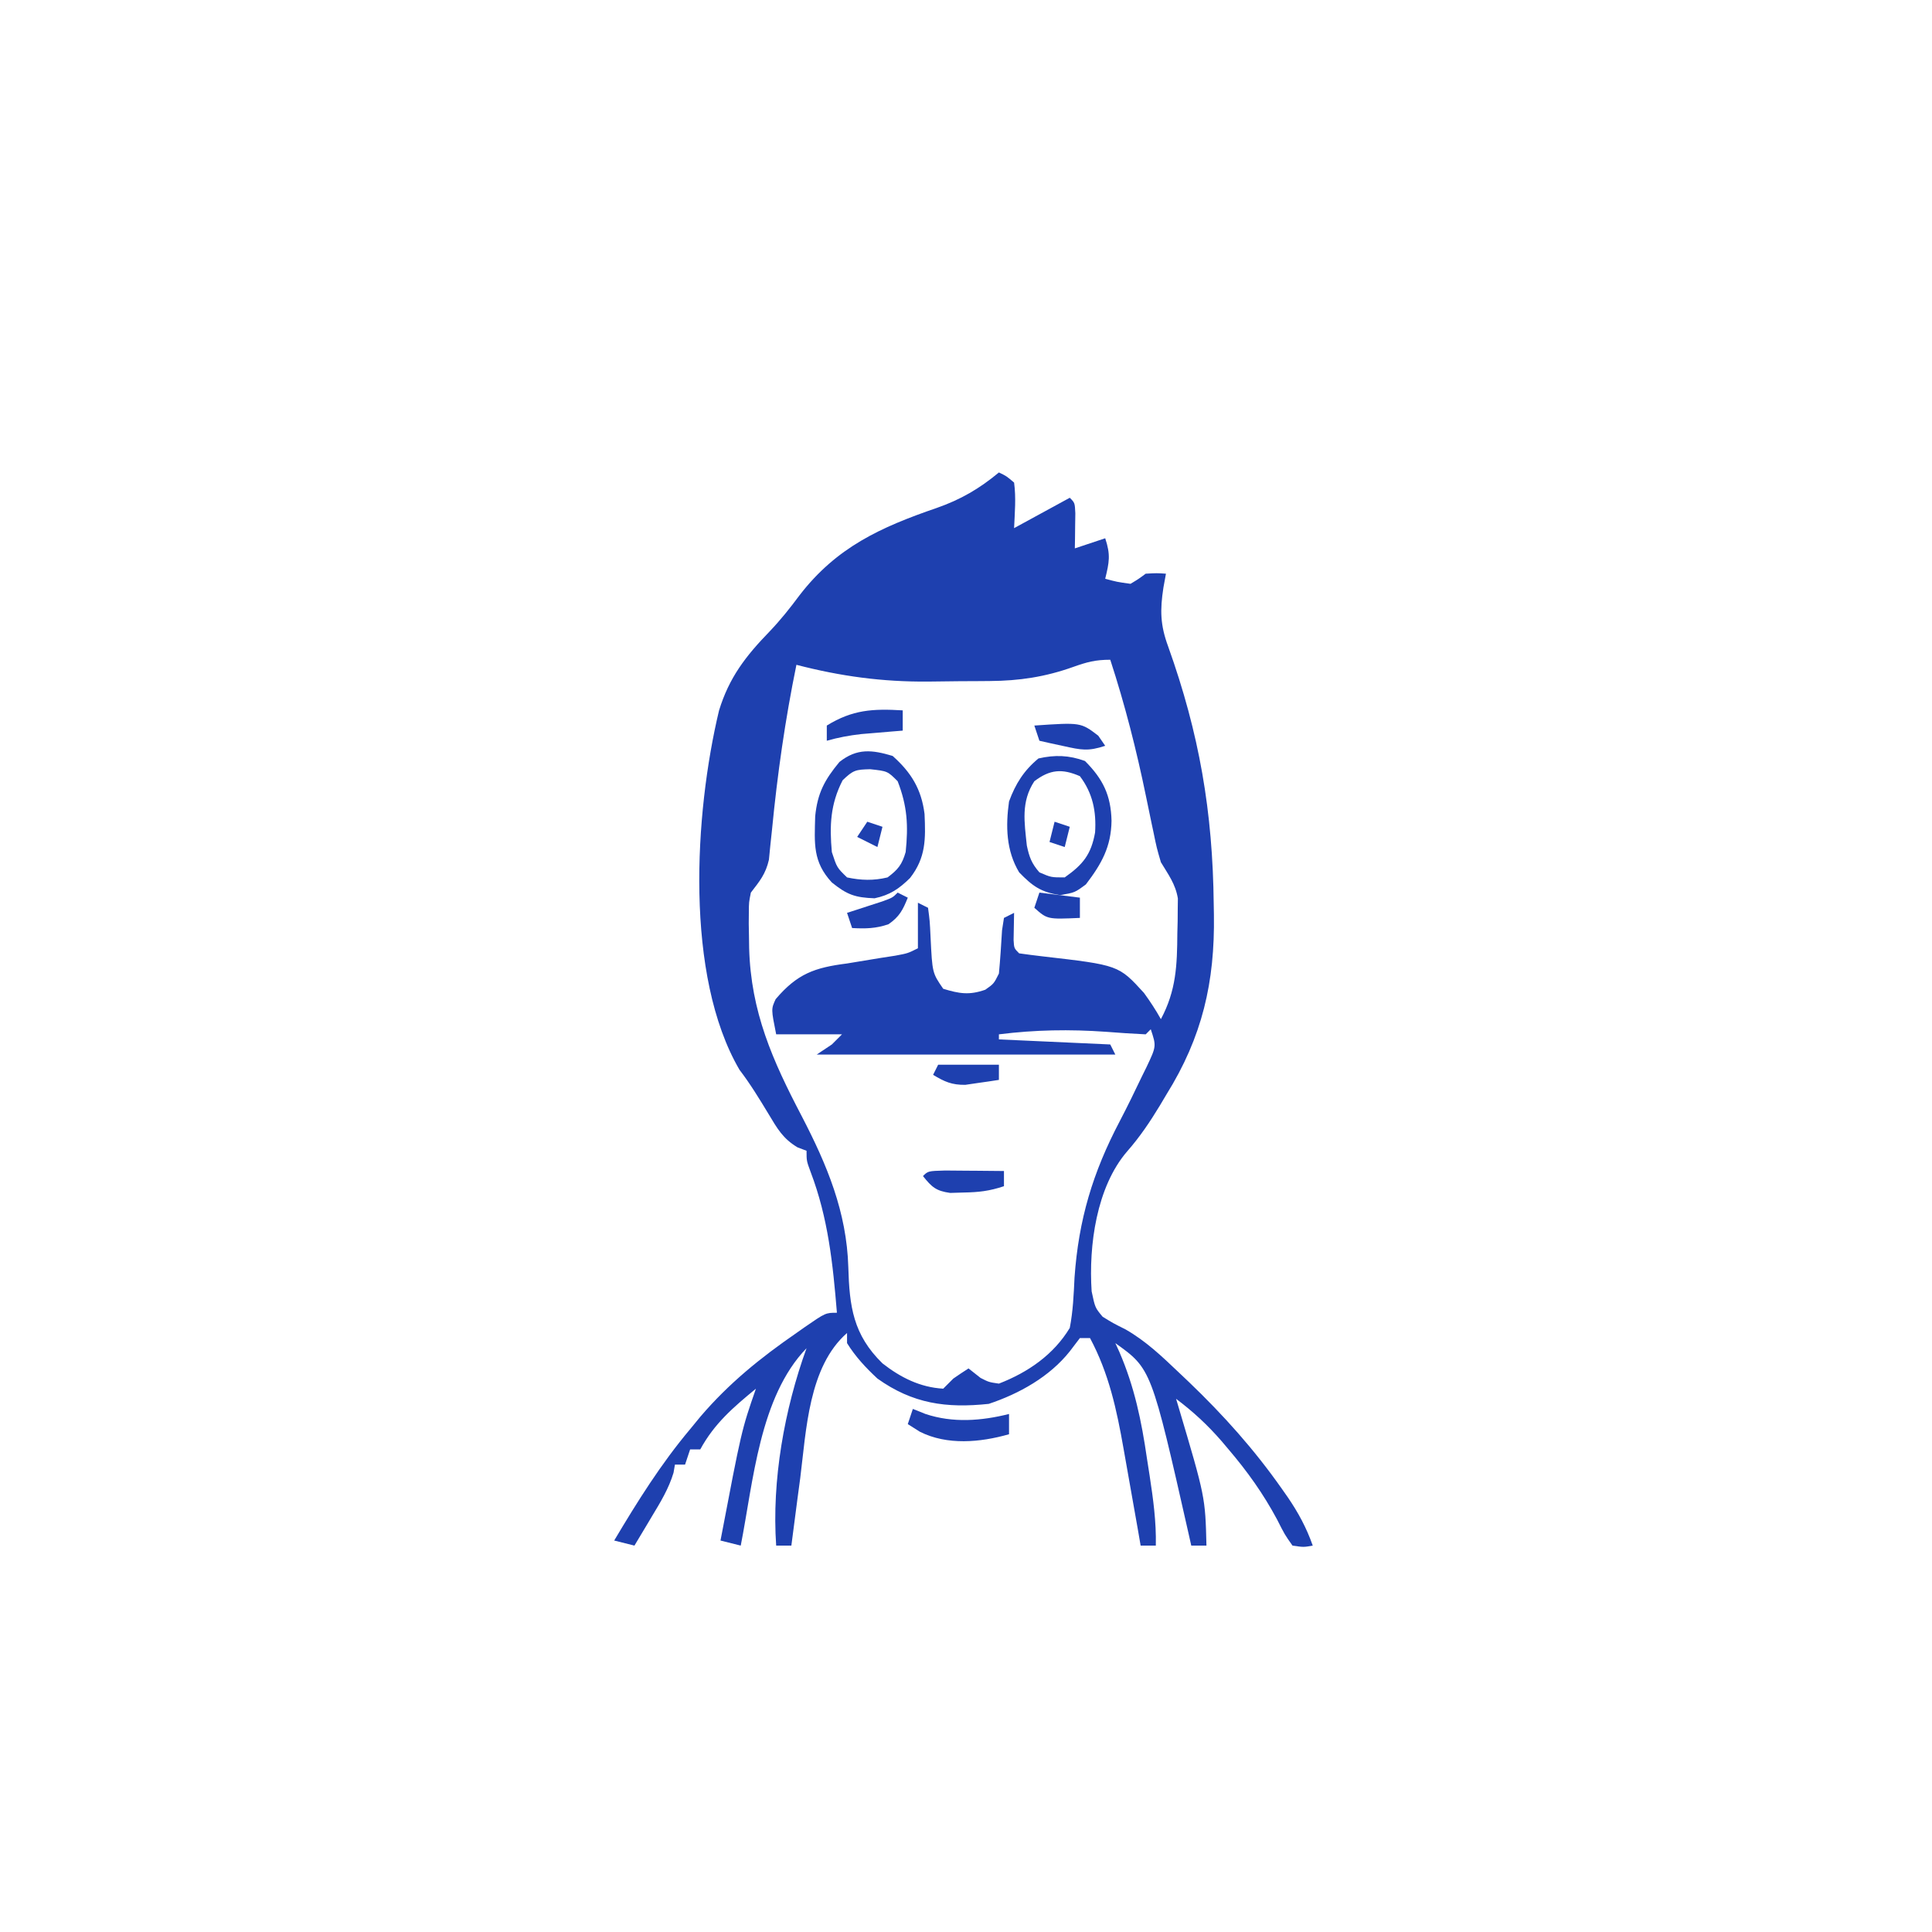
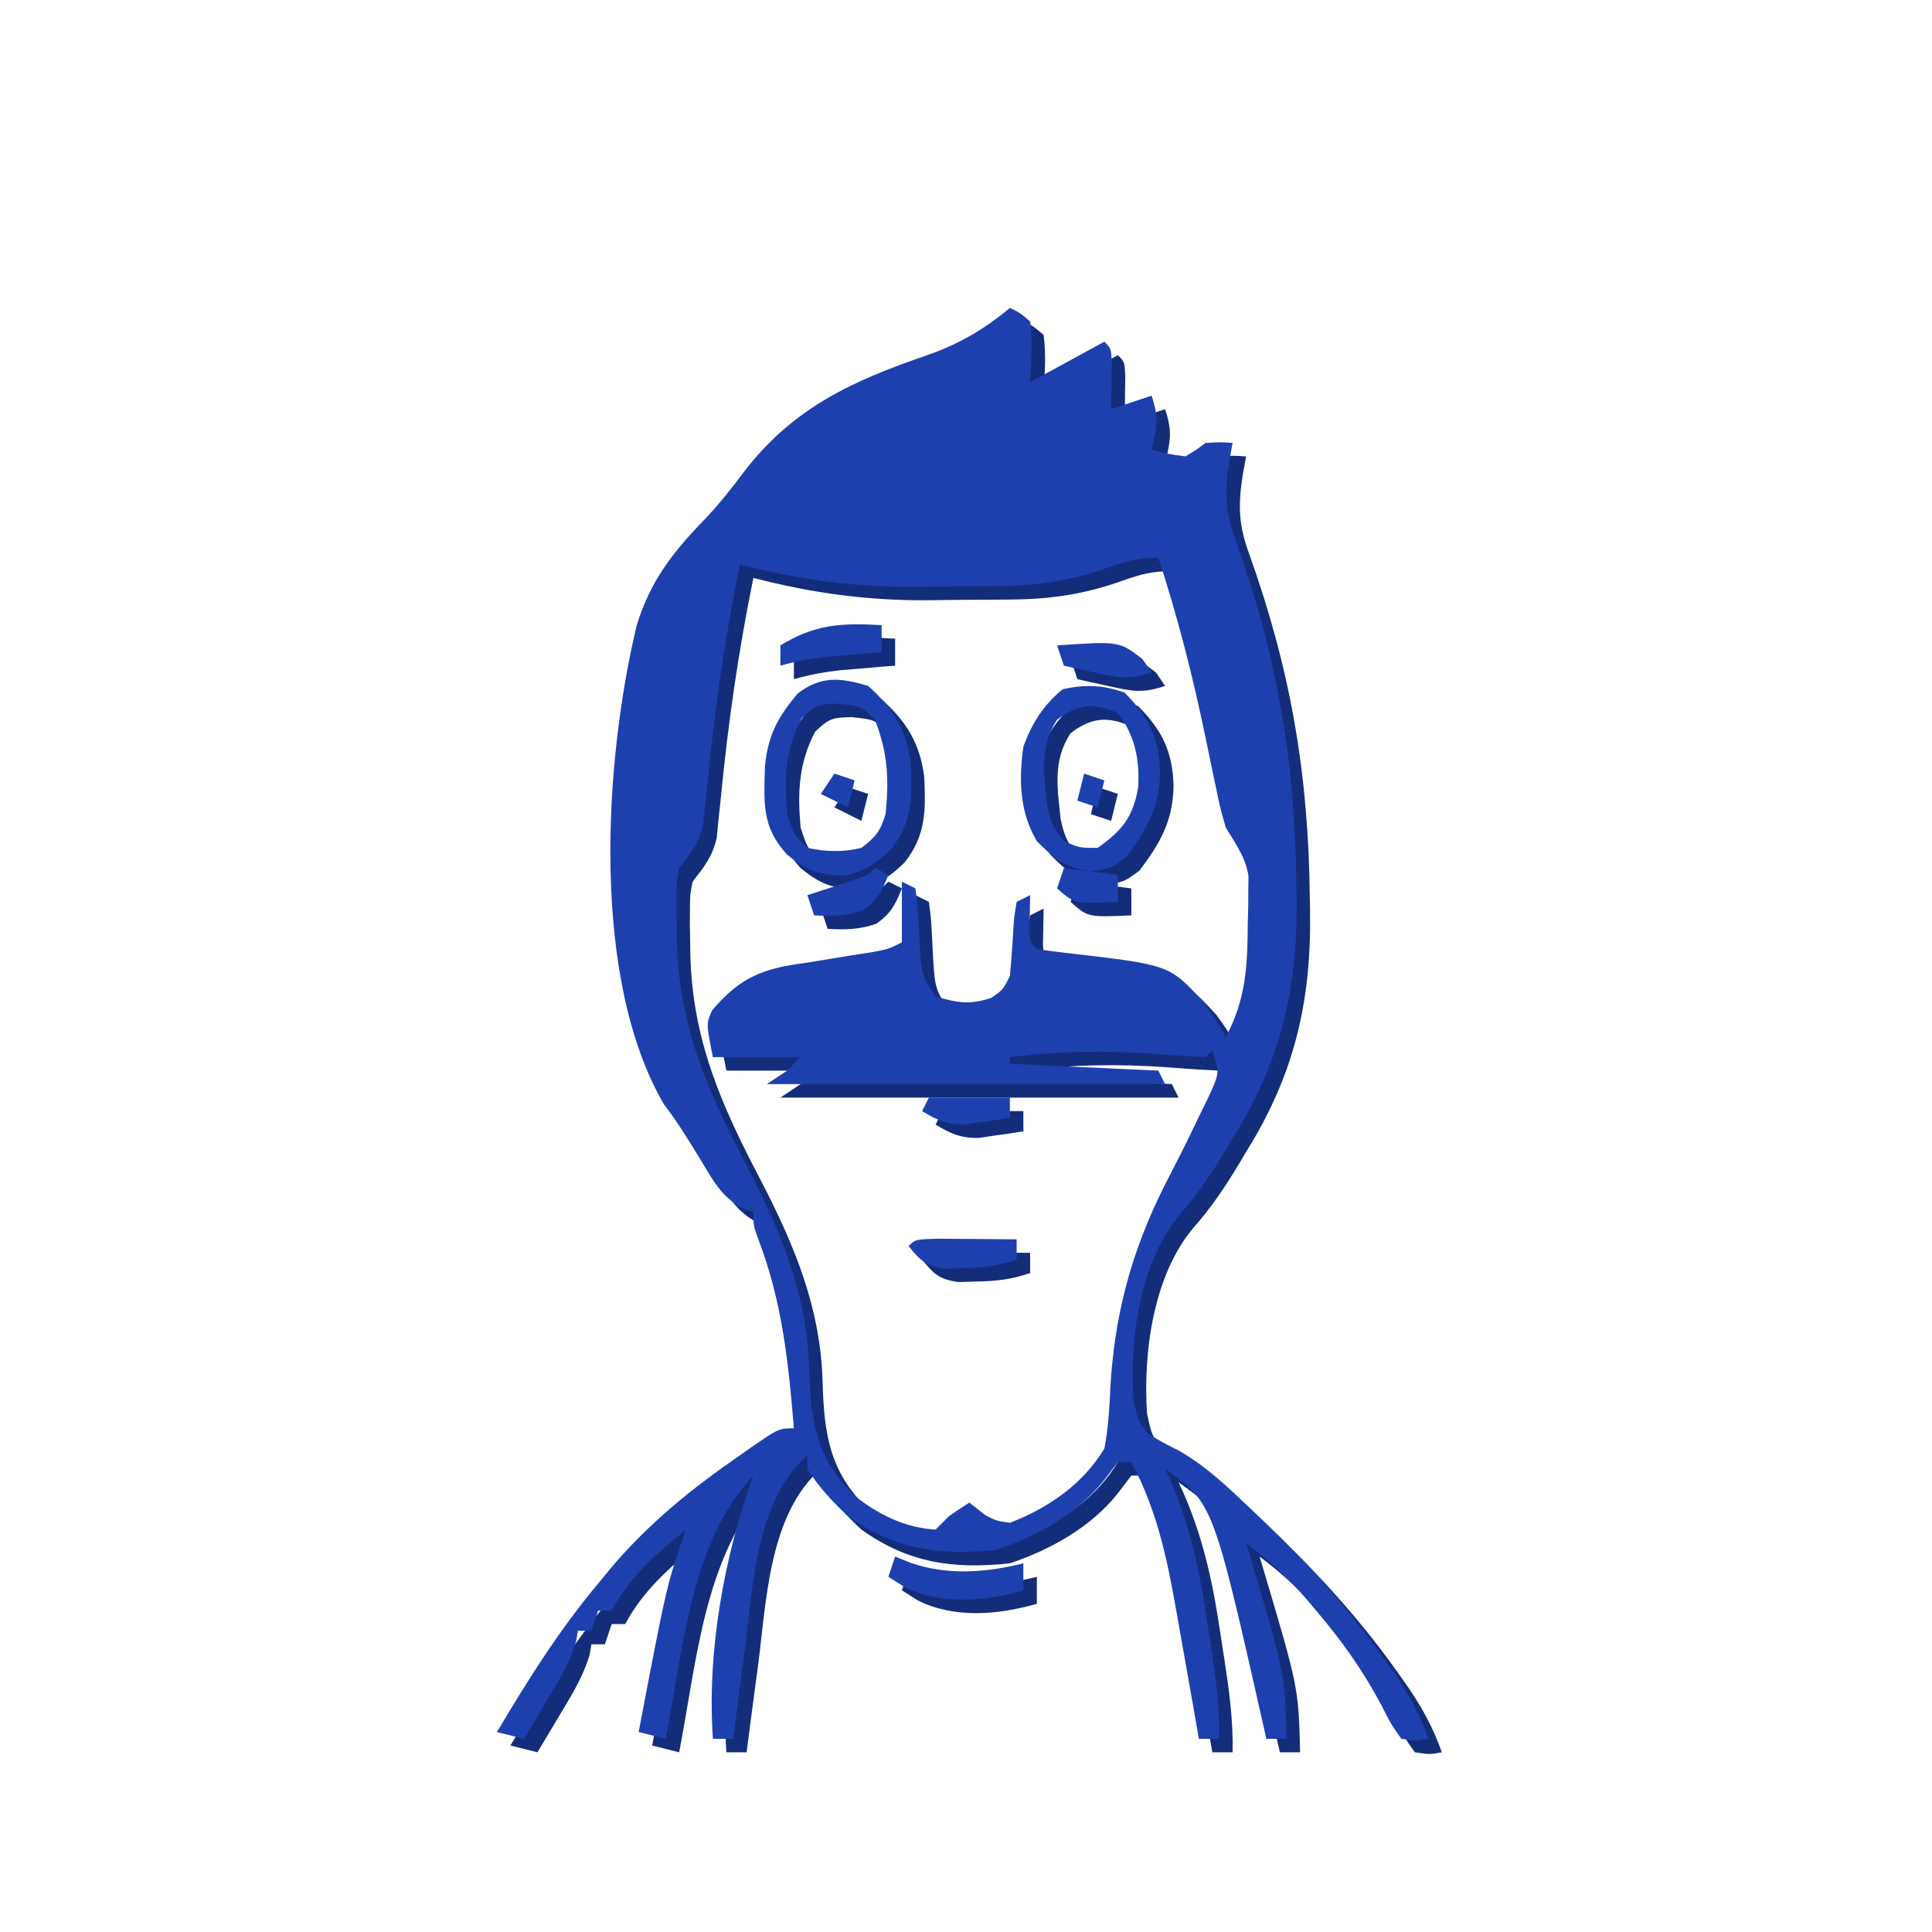
<svg xmlns="http://www.w3.org/2000/svg" version="1.1" width="229" height="229" viewBox="0 0 229 229">
-   <g transform="translate(45.8,45.8) scale(0.6)">
+   <g transform="translate(22.9,22.9) scale(0.8)">
+     <g transform="translate(2,2)">
+       <path d="M0 0 C1.488 0.711 1.488 0.711 3 2 C3.411 5.039 3.132 7.922 3 11 C6.63 9.02 10.26 7.04 14 5 C15 6 15 6 15.098 8.066 C15.086 8.89 15.074 9.714 15.062 10.562 C15.053 11.389 15.044 12.215 15.035 13.066 C15.024 13.704 15.012 14.343 15 15 C16.98 14.34 18.96 13.68 21 13 C22.097 16.29 21.8 17.713 21 21 C23.312 21.625 23.312 21.625 26 22 C27.562 21.062 27.562 21.062 29 20 C31.188 19.875 31.188 19.875 33 20 C32.835 20.907 32.67 21.815 32.5 22.75 C31.816 27.194 31.869 30.125 33.426 34.352 C39.604 51.617 42.243 67.045 42.438 85.312 C42.444 85.652 42.444 85.652 42.475 87.373 C42.676 100.65 40.197 111.499 33.062 122.938 C32.645 123.639 32.228 124.341 31.799 125.064 C29.838 128.303 27.829 131.287 25.328 134.133 C19.274 141.169 17.718 152.719 18.32 161.773 C19 165 19 165 20.492 166.789 C22.562 168.062 22.562 168.062 25.031 169.297 C29.068 171.613 32.202 174.617 35.562 177.812 C36.217 178.433 36.871 179.054 37.546 179.693 C44.384 186.245 50.431 193.001 55.875 200.75 C56.257 201.293 56.639 201.837 57.033 202.397 C59.144 205.488 60.748 208.441 62 212 C60.191 212.324 60.191 212.324 58 212 C56.465 209.832 56.465 209.832 54.938 206.812 C52.224 201.756 49.098 197.365 45.375 193 C44.92 192.461 44.465 191.922 43.996 191.366 C41.232 188.179 38.374 185.533 35 183 C35.146 183.488 35.292 183.975 35.443 184.478 C40.768 202.411 40.768 202.411 41 212 C40.01 212 39.02 212 38 212 C37.844 211.306 37.689 210.611 37.529 209.896 C30.109 177.081 30.109 177.081 23 172 C23.263 172.573 23.525 173.146 23.796 173.737 C26.786 180.661 28.173 187.373 29.25 194.812 C29.423 195.918 29.595 197.023 29.773 198.162 C30.483 202.822 31.101 207.278 31 212 C30.01 212 29.02 212 28 212 C27.818 210.947 27.636 209.894 27.449 208.809 C26.785 204.983 26.106 201.161 25.419 197.339 C25.152 195.849 24.888 194.359 24.628 192.868 C23.274 185.153 21.73 177.986 18 171 C17.34 171 16.68 171 16 171 C15.34 171.866 14.68 172.732 14 173.625 C10.017 178.645 4.023 181.992 -2 184 C-10.417 184.897 -17.029 183.969 -24 179 C-26.3 176.857 -28.34 174.678 -30 172 C-30 171.34 -30 170.68 -30 170 C-37.608 176.665 -38.054 189.213 -39.25 198.688 C-39.423 199.986 -39.598 201.285 -39.773 202.584 C-40.195 205.721 -40.602 208.86 -41 212 C-41.99 212 -42.98 212 -44 212 C-44.891 199.161 -42.38 185.084 -38 173 C-47.311 182.643 -48.511 199.377 -51 212 C-52.32 211.67 -53.64 211.34 -55 211 C-50.844 189.186 -50.844 189.186 -48 181 C-52.469 184.683 -56.193 187.853 -59 193 C-59.66 193 -60.32 193 -61 193 C-61.33 193.99 -61.66 194.98 -62 196 C-62.66 196 -63.32 196 -64 196 C-64.092 196.531 -64.183 197.062 -64.277 197.609 C-65.234 200.773 -66.865 203.44 -68.562 206.25 C-68.892 206.804 -69.221 207.359 -69.561 207.93 C-70.369 209.289 -71.184 210.645 -72 212 C-73.32 211.67 -74.64 211.34 -76 211 C-71.417 203.299 -66.78 195.879 -61 189 C-60.667 188.595 -60.667 188.595 -58.984 186.543 C-53.349 179.945 -47.113 174.909 -40 170 C-39.731 169.811 -39.731 169.811 -38.373 168.854 C-34.239 166 -34.239 166 -32 166 C-32.795 156.33 -33.724 147.308 -37.195 138.188 C-38 136 -38 136 -38 134 C-38.588 133.778 -39.176 133.557 -39.781 133.328 C-42.682 131.592 -43.765 129.636 -45.5 126.75 C-47.317 123.746 -49.115 120.792 -51.25 118 C-62.095 99.409 -60.165 67.42 -55.293 47.043 C-53.29 40.503 -50.031 36.292 -45.301 31.414 C-43.122 29.128 -41.253 26.784 -39.375 24.25 C-32.076 14.784 -23.417 10.835 -12.25 7 C-7.539 5.351 -3.827 3.187 0 0 Z M14.625 38.438 C9.128 40.393 4.051 41.162 -1.777 41.203 C-2.425 41.209 -3.073 41.215 -3.74 41.22 C-5.111 41.23 -6.482 41.236 -7.853 41.24 C-9.9 41.25 -11.947 41.281 -13.994 41.312 C-23.033 41.383 -31.254 40.267 -40 38 C-42.218 48.814 -43.756 59.573 -44.822 70.568 C-44.932 71.603 -45.042 72.637 -45.156 73.703 C-45.202 74.165 -45.202 74.165 -45.432 76.505 C-46.077 79.336 -47.25 80.726 -49 83 C-49.388 84.916 -49.388 84.916 -49.398 86.906 C-49.405 87.644 -49.411 88.381 -49.418 89.141 C-49.404 89.92 -49.39 90.698 -49.375 91.5 C-49.363 92.308 -49.352 93.116 -49.34 93.949 C-48.998 106.573 -44.713 116.161 -38.96 127.15 C-33.96 136.781 -30.064 146.075 -29.749 157.018 C-29.525 164.721 -28.81 170.333 -23 176 C-19.442 178.784 -15.575 180.739 -11 181 C-10.34 180.34 -9.68 179.68 -9 179 C-8.012 178.316 -7.014 177.645 -6 177 C-5.216 177.619 -4.433 178.238 -3.625 178.875 C-1.984 179.711 -1.984 179.711 0 180 C5.737 177.781 10.8 174.295 14 169 C14.643 165.703 14.779 162.413 14.938 159.062 C15.746 147.604 18.536 138.304 23.883 128.141 C25.425 125.186 26.879 122.195 28.312 119.188 C28.592 118.623 28.871 118.059 29.158 117.478 C31.114 113.343 31.114 113.343 30 110 C29.67 110.33 29.34 110.66 29 111 C26.386 110.88 23.795 110.707 21.188 110.5 C13.981 109.989 7.183 110.1 0 111 C0 111.33 0 111.66 0 112 C3.63 112.165 3.63 112.165 22 113 C22.33 113.66 22.66 114.32 23 115 C3.53 115 -15.94 115 -36 115 C-35.505 114.67 -35.505 114.67 -33 113 C-32.67 112.67 -32.67 112.67 -31 111 C-35.29 111 -39.58 111 -44 111 C-45 106 -45 106 -44.102 104.051 C-39.838 99.031 -36.419 97.816 -30 97 C-27.853 96.651 -25.707 96.297 -23.562 95.938 C-23.058 95.86 -23.058 95.86 -20.504 95.465 C-18 95 -18 95 -16 94 C-16 91.03 -16 88.06 -16 85 C-15.67 85.165 -15.67 85.165 -14 86 C-13.656 88.582 -13.656 88.582 -13.5 91.812 C-13.156 98.868 -13.156 98.868 -11 102 C-7.815 102.969 -5.852 103.299 -2.688 102.188 C-1 101 -1 101 0 99 C0.274 96.147 0.446 93.294 0.621 90.434 C0.684 90.032 0.684 90.032 1 88 C1.66 87.67 2.32 87.34 3 87 C2.967 88.79 2.935 90.581 2.902 92.371 C3 94 3 94 4 95 C5.535 95.213 7.07 95.42 8.61 95.594 C23.653 97.329 23.653 97.329 28.656 102.816 C29.882 104.502 30.984 106.182 32 108 C35.024 102.355 35.21 97.351 35.25 91.062 C35.271 90.264 35.291 89.465 35.312 88.643 C35.318 87.865 35.323 87.087 35.328 86.285 C35.337 85.583 35.347 84.88 35.356 84.156 C34.887 81.317 33.482 79.456 32 77 C31.172 74.16 31.172 74.16 30.535 71.062 C30.416 70.501 30.296 69.94 30.173 69.361 C29.794 67.576 29.427 65.788 29.062 64 C27.171 54.815 24.911 45.922 22 37 C19.047 37 17.366 37.46 14.625 38.438 Z " fill="#142d7a" transform="translate(121,17)" />
+       <path d="M0 0 C0 1.32 0 2.64 0 4 C-0.748 4.061 -1.495 4.121 -2.266 4.184 C-3.25 4.267 -4.235 4.351 -5.25 4.438 C-5.737 4.478 -5.737 4.478 -8.203 4.684 C-10.565 4.951 -12.719 5.354 -15 6 C-15 5.01 -15 4.02 -15 3 C-9.906 -0.135 -5.915 -0.355 0 0 Z " fill="#142d7a" transform="translate(102,64)" />
+       <path d="M0 0 C9.173 -0.63 9.173 -0.63 12.625 2 C13.079 2.66 13.533 3.32 14 4 C10.617 5.128 9.232 4.818 5.812 4.062 C4.911 3.868 4.01 3.673 3.082 3.473 C2.738 3.395 2.738 3.395 1 3 C0.67 2.01 0.34 1.02 0 0 Z " fill="#142d7a" transform="translate(128,67)" />
+       <path d="M0 0 C3.652 3.243 5.691 6.541 6.309 11.453 C6.538 16.424 6.585 20.09 3.438 24.125 C1.248 26.273 -0.551 27.491 -3.562 28.125 C-7.43 27.984 -9.01 27.409 -12 25 C-15.803 20.894 -15.43 17.287 -15.293 11.918 C-14.832 7.329 -13.444 4.744 -10.5 1.188 C-7.022 -1.566 -4.039 -1.212 0 0 Z M-9.875 4.812 C-12.308 9.543 -12.474 13.791 -12 19 C-11 22.062 -11 22.062 -9 24 C-6.242 24.592 -3.746 24.664 -1 24 C1.067 22.461 1.865 21.467 2.582 18.984 C3.122 13.754 2.91 9.926 1 5 C-1 3 -1 3 -4.438 2.625 C-7.26 2.701 -7.757 2.765 -9.875 4.812 Z " fill="#142d7a" transform="translate(100,73)" />
+       <path d="M0 0 C3.568 3.568 5.131 6.788 5.25 11.812 C5.174 16.958 3.28 20.323 0.188 24.375 C-2 26 -2 26 -4.938 26.5 C-8.75 25.877 -10.319 24.756 -13 22 C-15.578 17.704 -15.683 12.871 -15 8 C-13.717 4.502 -12.061 1.878 -9.188 -0.5 C-5.933 -1.244 -3.152 -1.151 0 0 Z M-10 4 C-12.669 8.067 -11.962 12.075 -11.484 16.695 C-11.001 18.993 -10.532 20.244 -9 22 C-6.688 23 -6.688 23 -4 23 C-0.397 20.461 1.218 18.483 2 14.125 C2.268 9.969 1.54 6.367 -1 3 C-4.53 1.461 -6.927 1.669 -10 4 Z " fill="#142d7a" transform="translate(138,74)" />
+       <path d="M0 0 C0.99 0.33 1.98 0.66 3 1 C2.67 2.32 2.34 3.64 2 5 C0.68 4.34 -0.64 3.68 -2 3 C-1.34 2.01 -0.68 1.02 0 0 Z " fill="#142d7a" transform="translate(95,86)" />
+       <path d="M0 0 C0.99 0.33 1.98 0.66 3 1 C2.67 2.32 2.34 3.64 2 5 C1.01 4.67 0.02 4.34 -1 4 C-0.67 2.68 -0.34 1.36 0 0 Z " fill="#142d7a" transform="translate(132,86)" />
+       <path d="M0 0 C0.66 0.33 1.32 0.66 2 1 C1.036 3.409 0.348 4.76 -1.812 6.25 C-4.323 7.111 -6.363 7.146 -9 7 C-9.33 6.01 -9.66 5.02 -10 4 C-9.362 3.795 -8.724 3.59 -8.066 3.379 C-7.24 3.109 -6.414 2.84 -5.562 2.562 C-4.739 2.296 -3.915 2.029 -3.066 1.754 C-1 1 -1 1 0 0 Z " fill="#142d7a" transform="translate(101,100)" />
+       <path d="M0 0 C2.64 0.33 5.28 0.66 8 1 C8 2.32 8 3.64 8 5 C1.571 5.286 1.571 5.286 -1 3 C-0.67 2.01 -0.34 1.02 0 0 Z " fill="#142d7a" transform="translate(129,100)" />
+       <path d="M0 0 C3.96 0 7.92 0 12 0 C12 0.99 12 1.98 12 3 C10.586 3.224 9.168 3.428 7.75 3.625 C6.961 3.741 6.172 3.857 5.359 3.977 C2.678 4.003 1.273 3.366 -1 2 C-0.67 1.34 -0.34 0.68 0 0 Z " fill="#142d7a" transform="translate(109,134)" />
+       <path d="M0 0 C1.395 0.007 2.789 0.019 4.184 0.035 C4.895 0.04 5.605 0.044 6.338 0.049 C8.099 0.061 9.86 0.079 11.621 0.098 C11.621 1.088 11.621 2.078 11.621 3.098 C8.716 4.066 6.655 4.293 3.621 4.348 C2.755 4.373 1.889 4.399 0.996 4.426 C-1.808 4.038 -2.642 3.269 -4.379 1.098 C-3.379 0.098 -3.379 0.098 0 0 Z " fill="#142d7a" transform="translate(110.3789,154.9023)" />
+       <path d="M0 0 C0.412 0.165 0.412 0.165 2.5 1 C7.912 2.804 13.521 2.37 19 1 C19 2.32 19 3.64 19 5 C13.324 6.622 6.772 7.224 1.375 4.5 C0.591 4.005 -0.193 3.51 -1 3 C-0.67 2.01 -0.34 1.02 0 0 Z " fill="#142d7a" transform="translate(104,202)" />
+     </g>
    <path d="M0 0 C1.488 0.711 1.488 0.711 3 2 C3.411 5.039 3.132 7.922 3 11 C6.63 9.02 10.26 7.04 14 5 C15 6 15 6 15.098 8.066 C15.086 8.89 15.074 9.714 15.062 10.562 C15.053 11.389 15.044 12.215 15.035 13.066 C15.024 13.704 15.012 14.343 15 15 C16.98 14.34 18.96 13.68 21 13 C22.097 16.29 21.8 17.713 21 21 C23.312 21.625 23.312 21.625 26 22 C27.562 21.062 27.562 21.062 29 20 C31.188 19.875 31.188 19.875 33 20 C32.835 20.907 32.67 21.815 32.5 22.75 C31.816 27.194 31.869 30.125 33.426 34.352 C39.604 51.617 42.243 67.045 42.438 85.312 C42.444 85.652 42.444 85.652 42.475 87.373 C42.676 100.65 40.197 111.499 33.062 122.938 C32.645 123.639 32.228 124.341 31.799 125.064 C29.838 128.303 27.829 131.287 25.328 134.133 C19.274 141.169 17.718 152.719 18.32 161.773 C19 165 19 165 20.492 166.789 C22.562 168.062 22.562 168.062 25.031 169.297 C29.068 171.613 32.202 174.617 35.562 177.812 C36.217 178.433 36.871 179.054 37.546 179.693 C44.384 186.245 50.431 193.001 55.875 200.75 C56.257 201.293 56.639 201.837 57.033 202.397 C59.144 205.488 60.748 208.441 62 212 C60.191 212.324 60.191 212.324 58 212 C56.465 209.832 56.465 209.832 54.938 206.812 C52.224 201.756 49.098 197.365 45.375 193 C44.92 192.461 44.465 191.922 43.996 191.366 C41.232 188.179 38.374 185.533 35 183 C35.146 183.488 35.292 183.975 35.443 184.478 C40.768 202.411 40.768 202.411 41 212 C40.01 212 39.02 212 38 212 C37.844 211.306 37.689 210.611 37.529 209.896 C30.109 177.081 30.109 177.081 23 172 C23.263 172.573 23.525 173.146 23.796 173.737 C26.786 180.661 28.173 187.373 29.25 194.812 C29.423 195.918 29.595 197.023 29.773 198.162 C30.483 202.822 31.101 207.278 31 212 C30.01 212 29.02 212 28 212 C27.818 210.947 27.636 209.894 27.449 208.809 C26.785 204.983 26.106 201.161 25.419 197.339 C25.152 195.849 24.888 194.359 24.628 192.868 C23.274 185.153 21.73 177.986 18 171 C17.34 171 16.68 171 16 171 C15.34 171.866 14.68 172.732 14 173.625 C10.017 178.645 4.023 181.992 -2 184 C-10.417 184.897 -17.029 183.969 -24 179 C-26.3 176.857 -28.34 174.678 -30 172 C-30 171.34 -30 170.68 -30 170 C-37.608 176.665 -38.054 189.213 -39.25 198.688 C-39.423 199.986 -39.598 201.285 -39.773 202.584 C-40.195 205.721 -40.602 208.86 -41 212 C-41.99 212 -42.98 212 -44 212 C-44.891 199.161 -42.38 185.084 -38 173 C-47.311 182.643 -48.511 199.377 -51 212 C-52.32 211.67 -53.64 211.34 -55 211 C-50.844 189.186 -50.844 189.186 -48 181 C-52.469 184.683 -56.193 187.853 -59 193 C-59.66 193 -60.32 193 -61 193 C-61.33 193.99 -61.66 194.98 -62 196 C-62.66 196 -63.32 196 -64 196 C-64.092 196.531 -64.183 197.062 -64.277 197.609 C-65.234 200.773 -66.865 203.44 -68.562 206.25 C-68.892 206.804 -69.221 207.359 -69.561 207.93 C-70.369 209.289 -71.184 210.645 -72 212 C-73.32 211.67 -74.64 211.34 -76 211 C-71.417 203.299 -66.78 195.879 -61 189 C-60.667 188.595 -60.667 188.595 -58.984 186.543 C-53.349 179.945 -47.113 174.909 -40 170 C-39.731 169.811 -39.731 169.811 -38.373 168.854 C-34.239 166 -34.239 166 -32 166 C-32.795 156.33 -33.724 147.308 -37.195 138.188 C-38 136 -38 136 -38 134 C-38.588 133.778 -39.176 133.557 -39.781 133.328 C-42.682 131.592 -43.765 129.636 -45.5 126.75 C-47.317 123.746 -49.115 120.792 -51.25 118 C-62.095 99.409 -60.165 67.42 -55.293 47.043 C-53.29 40.503 -50.031 36.292 -45.301 31.414 C-43.122 29.128 -41.253 26.784 -39.375 24.25 C-32.076 14.784 -23.417 10.835 -12.25 7 C-7.539 5.351 -3.827 3.187 0 0 Z M14.625 38.438 C9.128 40.393 4.051 41.162 -1.777 41.203 C-2.425 41.209 -3.073 41.215 -3.74 41.22 C-5.111 41.23 -6.482 41.236 -7.853 41.24 C-9.9 41.25 -11.947 41.281 -13.994 41.312 C-23.033 41.383 -31.254 40.267 -40 38 C-42.218 48.814 -43.756 59.573 -44.822 70.568 C-44.932 71.603 -45.042 72.637 -45.156 73.703 C-45.202 74.165 -45.202 74.165 -45.432 76.505 C-46.077 79.336 -47.25 80.726 -49 83 C-49.388 84.916 -49.388 84.916 -49.398 86.906 C-49.405 87.644 -49.411 88.381 -49.418 89.141 C-49.404 89.92 -49.39 90.698 -49.375 91.5 C-49.363 92.308 -49.352 93.116 -49.34 93.949 C-48.998 106.573 -44.713 116.161 -38.96 127.15 C-33.96 136.781 -30.064 146.075 -29.749 157.018 C-29.525 164.721 -28.81 170.333 -23 176 C-19.442 178.784 -15.575 180.739 -11 181 C-10.34 180.34 -9.68 179.68 -9 179 C-8.012 178.316 -7.014 177.645 -6 177 C-5.216 177.619 -4.433 178.238 -3.625 178.875 C-1.984 179.711 -1.984 179.711 0 180 C5.737 177.781 10.8 174.295 14 169 C14.643 165.703 14.779 162.413 14.938 159.062 C15.746 147.604 18.536 138.304 23.883 128.141 C25.425 125.186 26.879 122.195 28.312 119.188 C28.592 118.623 28.871 118.059 29.158 117.478 C31.114 113.343 31.114 113.343 30 110 C29.67 110.33 29.34 110.66 29 111 C26.386 110.88 23.795 110.707 21.188 110.5 C13.981 109.989 7.183 110.1 0 111 C0 111.33 0 111.66 0 112 C3.63 112.165 3.63 112.165 22 113 C22.33 113.66 22.66 114.32 23 115 C3.53 115 -15.94 115 -36 115 C-35.505 114.67 -35.505 114.67 -33 113 C-32.67 112.67 -32.67 112.67 -31 111 C-35.29 111 -39.58 111 -44 111 C-45 106 -45 106 -44.102 104.051 C-39.838 99.031 -36.419 97.816 -30 97 C-27.853 96.651 -25.707 96.297 -23.562 95.938 C-23.058 95.86 -23.058 95.86 -20.504 95.465 C-18 95 -18 95 -16 94 C-16 91.03 -16 88.06 -16 85 C-15.67 85.165 -15.67 85.165 -14 86 C-13.656 88.582 -13.656 88.582 -13.5 91.812 C-13.156 98.868 -13.156 98.868 -11 102 C-7.815 102.969 -5.852 103.299 -2.688 102.188 C-1 101 -1 101 0 99 C0.274 96.147 0.446 93.294 0.621 90.434 C0.684 90.032 0.684 90.032 1 88 C1.66 87.67 2.32 87.34 3 87 C2.967 88.79 2.935 90.581 2.902 92.371 C3 94 3 94 4 95 C5.535 95.213 7.07 95.42 8.61 95.594 C23.653 97.329 23.653 97.329 28.656 102.816 C29.882 104.502 30.984 106.182 32 108 C35.024 102.355 35.21 97.351 35.25 91.062 C35.271 90.264 35.291 89.465 35.312 88.643 C35.318 87.865 35.323 87.087 35.328 86.285 C35.337 85.583 35.347 84.88 35.356 84.156 C34.887 81.317 33.482 79.456 32 77 C31.172 74.16 31.172 74.16 30.535 71.062 C30.416 70.501 30.296 69.94 30.173 69.361 C29.794 67.576 29.427 65.788 29.062 64 C27.171 54.815 24.911 45.922 22 37 C19.047 37 17.366 37.46 14.625 38.438 Z " fill="#1e40af" transform="translate(121,17)" />
    <path d="M0 0 C0 1.32 0 2.64 0 4 C-0.748 4.061 -1.495 4.121 -2.266 4.184 C-3.25 4.267 -4.235 4.351 -5.25 4.438 C-5.737 4.478 -5.737 4.478 -8.203 4.684 C-10.565 4.951 -12.719 5.354 -15 6 C-15 5.01 -15 4.02 -15 3 C-9.906 -0.135 -5.915 -0.355 0 0 Z " fill="#1e40af" transform="translate(102,64)" />
    <path d="M0 0 C9.173 -0.63 9.173 -0.63 12.625 2 C13.079 2.66 13.533 3.32 14 4 C10.617 5.128 9.232 4.818 5.812 4.062 C4.911 3.868 4.01 3.673 3.082 3.473 C2.738 3.395 2.738 3.395 1 3 C0.67 2.01 0.34 1.02 0 0 Z " fill="#1e40af" transform="translate(128,67)" />
    <path d="M0 0 C3.652 3.243 5.691 6.541 6.309 11.453 C6.538 16.424 6.585 20.09 3.438 24.125 C1.248 26.273 -0.551 27.491 -3.562 28.125 C-7.43 27.984 -9.01 27.409 -12 25 C-15.803 20.894 -15.43 17.287 -15.293 11.918 C-14.832 7.329 -13.444 4.744 -10.5 1.188 C-7.022 -1.566 -4.039 -1.212 0 0 Z M-9.875 4.812 C-12.308 9.543 -12.474 13.791 -12 19 C-11 22.062 -11 22.062 -9 24 C-6.242 24.592 -3.746 24.664 -1 24 C1.067 22.461 1.865 21.467 2.582 18.984 C3.122 13.754 2.91 9.926 1 5 C-1 3 -1 3 -4.438 2.625 C-7.26 2.701 -7.757 2.765 -9.875 4.812 Z " fill="#1e40af" transform="translate(100,73)" />
    <path d="M0 0 C3.568 3.568 5.131 6.788 5.25 11.812 C5.174 16.958 3.28 20.323 0.188 24.375 C-2 26 -2 26 -4.938 26.5 C-8.75 25.877 -10.319 24.756 -13 22 C-15.578 17.704 -15.683 12.871 -15 8 C-13.717 4.502 -12.061 1.878 -9.188 -0.5 C-5.933 -1.244 -3.152 -1.151 0 0 Z M-10 4 C-12.669 8.067 -11.962 12.075 -11.484 16.695 C-11.001 18.993 -10.532 20.244 -9 22 C-6.688 23 -6.688 23 -4 23 C-0.397 20.461 1.218 18.483 2 14.125 C2.268 9.969 1.54 6.367 -1 3 C-4.53 1.461 -6.927 1.669 -10 4 Z " fill="#1e40af" transform="translate(138,74)" />
    <path d="M0 0 C0.99 0.33 1.98 0.66 3 1 C2.67 2.32 2.34 3.64 2 5 C0.68 4.34 -0.64 3.68 -2 3 C-1.34 2.01 -0.68 1.02 0 0 Z " fill="#1e40af" transform="translate(95,86)" />
    <path d="M0 0 C0.99 0.33 1.98 0.66 3 1 C2.67 2.32 2.34 3.64 2 5 C1.01 4.67 0.02 4.34 -1 4 C-0.67 2.68 -0.34 1.36 0 0 Z " fill="#1e40af" transform="translate(132,86)" />
    <path d="M0 0 C0.66 0.33 1.32 0.66 2 1 C1.036 3.409 0.348 4.76 -1.812 6.25 C-4.323 7.111 -6.363 7.146 -9 7 C-9.33 6.01 -9.66 5.02 -10 4 C-9.362 3.795 -8.724 3.59 -8.066 3.379 C-7.24 3.109 -6.414 2.84 -5.562 2.562 C-4.739 2.296 -3.915 2.029 -3.066 1.754 C-1 1 -1 1 0 0 Z " fill="#1e40af" transform="translate(101,100)" />
    <path d="M0 0 C2.64 0.33 5.28 0.66 8 1 C8 2.32 8 3.64 8 5 C1.571 5.286 1.571 5.286 -1 3 C-0.67 2.01 -0.34 1.02 0 0 Z " fill="#1e40af" transform="translate(129,100)" />
    <path d="M0 0 C3.96 0 7.92 0 12 0 C12 0.99 12 1.98 12 3 C10.586 3.224 9.168 3.428 7.75 3.625 C6.961 3.741 6.172 3.857 5.359 3.977 C2.678 4.003 1.273 3.366 -1 2 C-0.67 1.34 -0.34 0.68 0 0 Z " fill="#1e40af" transform="translate(109,134)" />
    <path d="M0 0 C1.395 0.007 2.789 0.019 4.184 0.035 C4.895 0.04 5.605 0.044 6.338 0.049 C8.099 0.061 9.86 0.079 11.621 0.098 C11.621 1.088 11.621 2.078 11.621 3.098 C8.716 4.066 6.655 4.293 3.621 4.348 C2.755 4.373 1.889 4.399 0.996 4.426 C-1.808 4.038 -2.642 3.269 -4.379 1.098 C-3.379 0.098 -3.379 0.098 0 0 Z " fill="#1e40af" transform="translate(110.3789,154.9023)" />
    <path d="M0 0 C0.412 0.165 0.412 0.165 2.5 1 C7.912 2.804 13.521 2.37 19 1 C19 2.32 19 3.64 19 5 C13.324 6.622 6.772 7.224 1.375 4.5 C0.591 4.005 -0.193 3.51 -1 3 C-0.67 2.01 -0.34 1.02 0 0 Z " fill="#1e40af" transform="translate(104,202)" />
  </g>
</svg>
